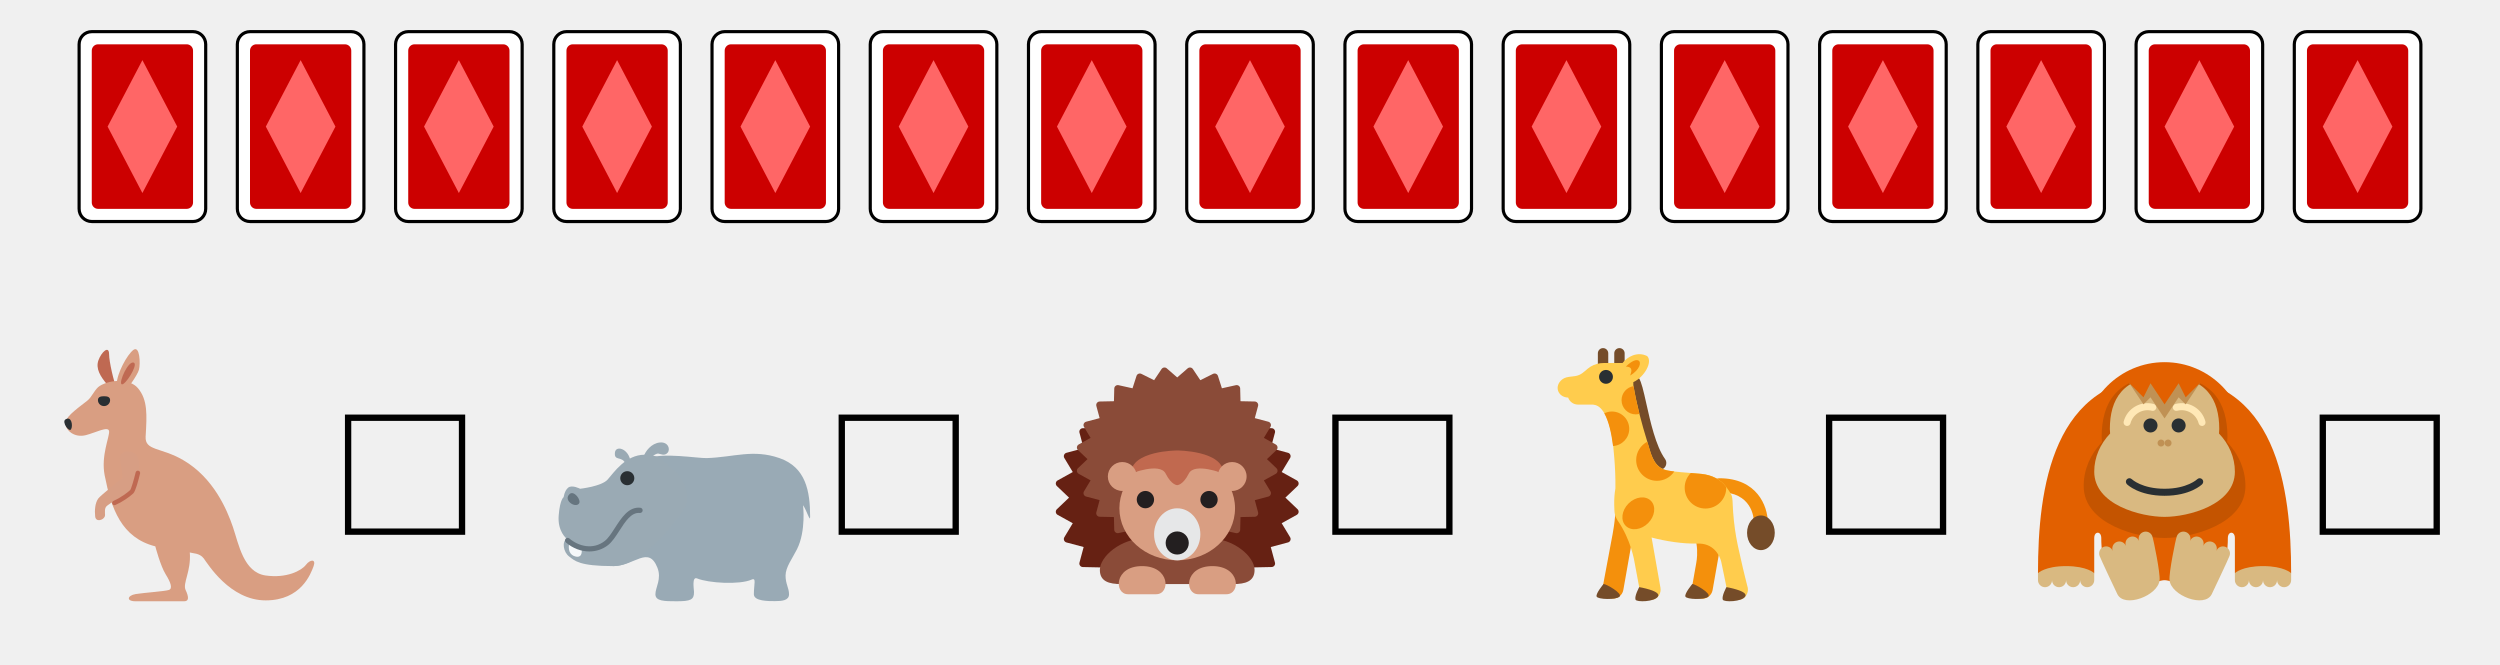
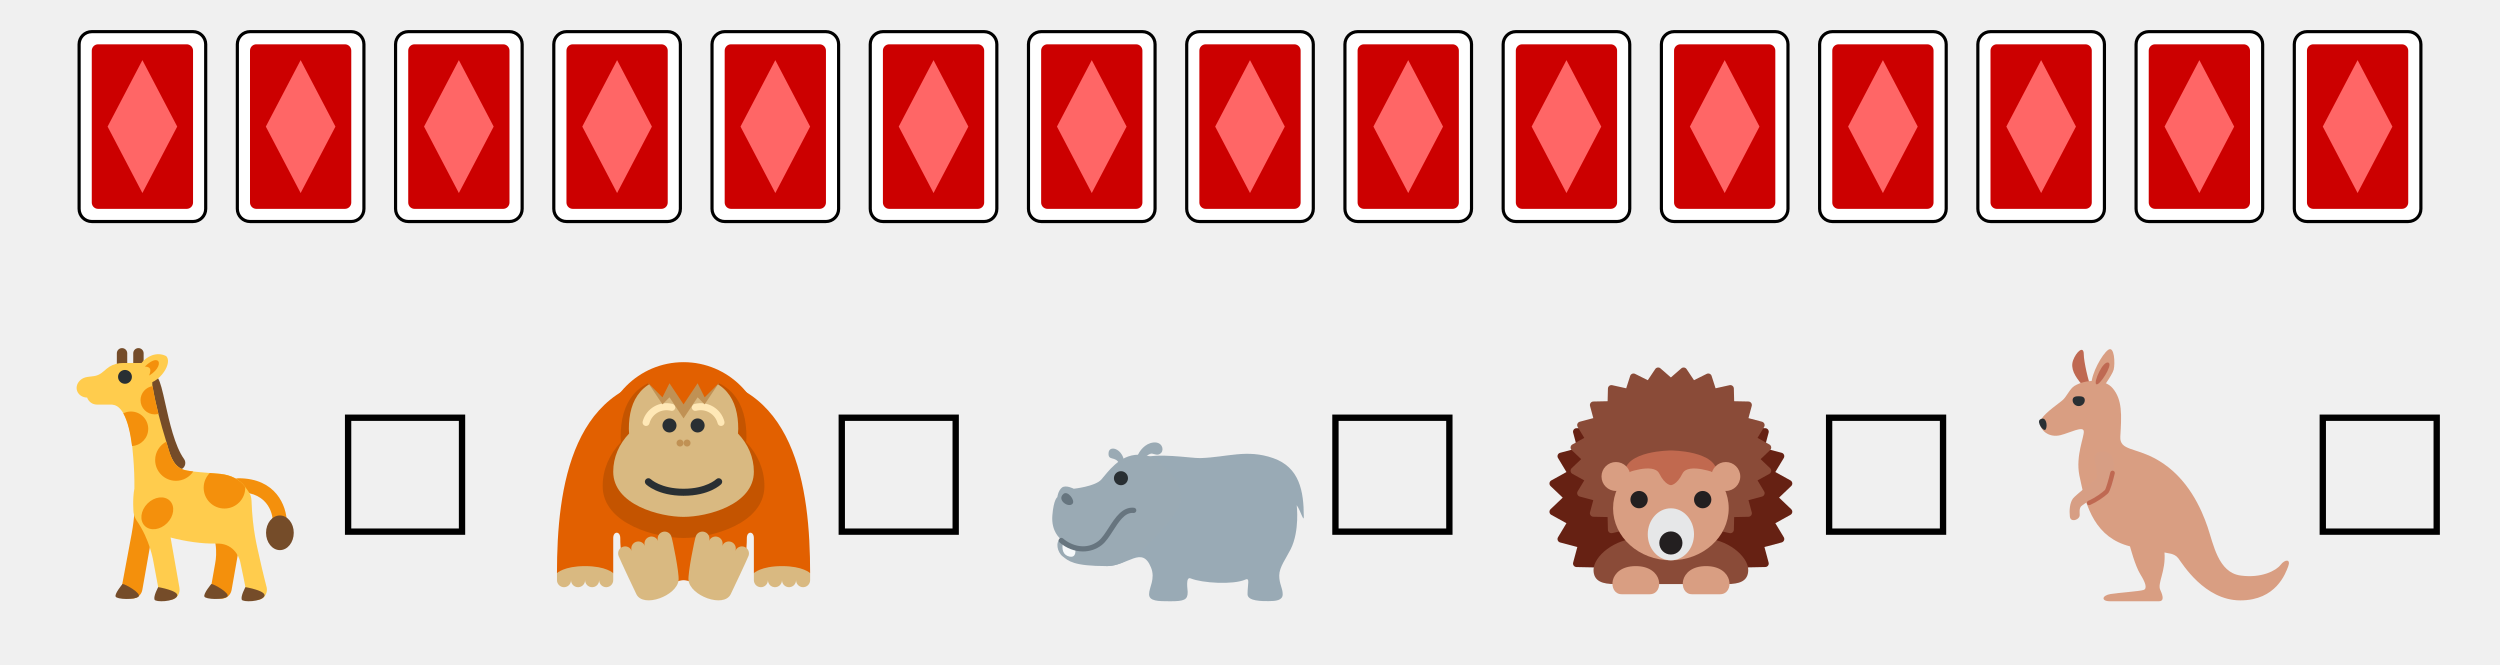
<svg xmlns="http://www.w3.org/2000/svg" width="790.0" height="210.0" viewBox="0 0 790.0 210.0">
  <defs>
</defs>
  <g>
    <g transform="translate(25.0, 10)">
      <rect x="0" y="0" width="40" height="60" rx="4" ry="4" fill="white" stroke="black" stroke-width="1" />
      <rect x="4" y="4" width="32" height="52" rx="2" ry="2" fill="#cc0000" stroke="none" />
      <path d="M20.0,9 L31,30.0 L20.0,51 L9,30.0 Z" fill="#ff6666" />
    </g>
    <g transform="translate(75.0, 10)">
      <rect x="0" y="0" width="40" height="60" rx="4" ry="4" fill="white" stroke="black" stroke-width="1" />
      <rect x="4" y="4" width="32" height="52" rx="2" ry="2" fill="#cc0000" stroke="none" />
      <path d="M20.0,9 L31,30.0 L20.0,51 L9,30.0 Z" fill="#ff6666" />
    </g>
    <g transform="translate(125.0, 10)">
      <rect x="0" y="0" width="40" height="60" rx="4" ry="4" fill="white" stroke="black" stroke-width="1" />
      <rect x="4" y="4" width="32" height="52" rx="2" ry="2" fill="#cc0000" stroke="none" />
      <path d="M20.0,9 L31,30.0 L20.0,51 L9,30.0 Z" fill="#ff6666" />
    </g>
    <g transform="translate(175.0, 10)">
      <rect x="0" y="0" width="40" height="60" rx="4" ry="4" fill="white" stroke="black" stroke-width="1" />
      <rect x="4" y="4" width="32" height="52" rx="2" ry="2" fill="#cc0000" stroke="none" />
      <path d="M20.0,9 L31,30.0 L20.0,51 L9,30.0 Z" fill="#ff6666" />
    </g>
    <g transform="translate(225.0, 10)">
      <rect x="0" y="0" width="40" height="60" rx="4" ry="4" fill="white" stroke="black" stroke-width="1" />
      <rect x="4" y="4" width="32" height="52" rx="2" ry="2" fill="#cc0000" stroke="none" />
      <path d="M20.0,9 L31,30.0 L20.0,51 L9,30.0 Z" fill="#ff6666" />
    </g>
    <g transform="translate(275.0, 10)">
      <rect x="0" y="0" width="40" height="60" rx="4" ry="4" fill="white" stroke="black" stroke-width="1" />
      <rect x="4" y="4" width="32" height="52" rx="2" ry="2" fill="#cc0000" stroke="none" />
      <path d="M20.0,9 L31,30.0 L20.0,51 L9,30.0 Z" fill="#ff6666" />
    </g>
    <g transform="translate(325.0, 10)">
      <rect x="0" y="0" width="40" height="60" rx="4" ry="4" fill="white" stroke="black" stroke-width="1" />
      <rect x="4" y="4" width="32" height="52" rx="2" ry="2" fill="#cc0000" stroke="none" />
      <path d="M20.0,9 L31,30.0 L20.0,51 L9,30.0 Z" fill="#ff6666" />
    </g>
    <g transform="translate(375.0, 10)">
      <rect x="0" y="0" width="40" height="60" rx="4" ry="4" fill="white" stroke="black" stroke-width="1" />
      <rect x="4" y="4" width="32" height="52" rx="2" ry="2" fill="#cc0000" stroke="none" />
      <path d="M20.0,9 L31,30.0 L20.0,51 L9,30.0 Z" fill="#ff6666" />
    </g>
    <g transform="translate(425.0, 10)">
      <rect x="0" y="0" width="40" height="60" rx="4" ry="4" fill="white" stroke="black" stroke-width="1" />
      <rect x="4" y="4" width="32" height="52" rx="2" ry="2" fill="#cc0000" stroke="none" />
      <path d="M20.0,9 L31,30.0 L20.0,51 L9,30.0 Z" fill="#ff6666" />
    </g>
    <g transform="translate(475.0, 10)">
      <rect x="0" y="0" width="40" height="60" rx="4" ry="4" fill="white" stroke="black" stroke-width="1" />
      <rect x="4" y="4" width="32" height="52" rx="2" ry="2" fill="#cc0000" stroke="none" />
      <path d="M20.0,9 L31,30.0 L20.0,51 L9,30.0 Z" fill="#ff6666" />
    </g>
    <g transform="translate(525.0, 10)">
      <rect x="0" y="0" width="40" height="60" rx="4" ry="4" fill="white" stroke="black" stroke-width="1" />
      <rect x="4" y="4" width="32" height="52" rx="2" ry="2" fill="#cc0000" stroke="none" />
      <path d="M20.0,9 L31,30.0 L20.0,51 L9,30.0 Z" fill="#ff6666" />
    </g>
    <g transform="translate(575.0, 10)">
      <rect x="0" y="0" width="40" height="60" rx="4" ry="4" fill="white" stroke="black" stroke-width="1" />
      <rect x="4" y="4" width="32" height="52" rx="2" ry="2" fill="#cc0000" stroke="none" />
      <path d="M20.0,9 L31,30.0 L20.0,51 L9,30.0 Z" fill="#ff6666" />
    </g>
    <g transform="translate(625.0, 10)">
      <rect x="0" y="0" width="40" height="60" rx="4" ry="4" fill="white" stroke="black" stroke-width="1" />
      <rect x="4" y="4" width="32" height="52" rx="2" ry="2" fill="#cc0000" stroke="none" />
      <path d="M20.0,9 L31,30.0 L20.0,51 L9,30.0 Z" fill="#ff6666" />
    </g>
    <g transform="translate(675.0, 10)">
      <rect x="0" y="0" width="40" height="60" rx="4" ry="4" fill="white" stroke="black" stroke-width="1" />
      <rect x="4" y="4" width="32" height="52" rx="2" ry="2" fill="#cc0000" stroke="none" />
      <path d="M20.0,9 L31,30.0 L20.0,51 L9,30.0 Z" fill="#ff6666" />
    </g>
    <g transform="translate(725.0, 10)">
      <rect x="0" y="0" width="40" height="60" rx="4" ry="4" fill="white" stroke="black" stroke-width="1" />
      <rect x="4" y="4" width="32" height="52" rx="2" ry="2" fill="#cc0000" stroke="none" />
      <path d="M20.0,9 L31,30.0 L20.0,51 L9,30.0 Z" fill="#ff6666" />
    </g>
    <g transform="translate(10.0, 100)">
      <g>
        <svg x="10.0" y="10.0" width="80" height="80" viewBox="0 0 36 36">
-           <path fill="#BF6952" d="M6.513.886c0 .984.649 3.926 1.153 5.047s-.505.35-1.442-.771-1.657-2.244-1.225-3.435S6.513-.446 6.513.886z" />
-           <path fill="#D99E82" d="M.314 10.699c-.004.961 1.22 2.097 2.883 1.682 1.333-.332 3.234-1.359 3.316-.561.082.798-1.179 3.471-.629 6.276.93 4.74 2.379 8.873 7.201 10.095 0 0 .723 2.775 1.479 3.986.694 1.111 1.029 2.022.45 2.215-.579.193-3.472.386-4.694.579C9.099 35.164 8.906 36 10.256 36H17.2c.707 0 .643-.643.193-1.607s.805-2.643.598-5.332c.414.14 1.395.067 1.974.838.579.772 3.729 5.976 8.809 5.976s6.43-3.826 6.815-4.855c.386-1.029-.45-1.029-1.093-.193s-2.761 1.931-5.722 1.508c-3.151-.45-3.822-4.465-4.658-6.909-.836-2.443-2.74-6.968-7.044-9.487-3.177-1.859-5.483-1.31-5.363-3.356.178-3.033.325-5.21-1.099-6.892-1.15-1.357-3.851-1.264-5.418-.319-.697.42-1.117 1.595-1.778 2.103C1.428 8.998.317 9.848.314 10.699z" />
-           <path fill="#D79E84" d="M6.042 22.625c-.259.531-.006 1.019-.158 1.355-.225.497-1.254.804-1.35-.032-.097-.836-.021-1.948.45-2.572.322-.427 3.279-2.797 3.408-2.893.129-.096-.354-2.893-.354-2.893s.096-1.125 1.447-.868c1.35.257 1.318 1.415 1.318 2.636s.225 2.443-.386 2.733-4.117 2.003-4.375 2.534z" />
-           <path fill="#292F33" d="M6.657 7.405c0 .465-.387.841-.865.841s-.865-.377-.865-.841.387-.561.865-.561.865.096.865.561z" />
-           <path fill="#D99E82" d="M9.973.255c.912-.665 1.009 1.963.793 2.804S8.891 6.073 8.891 6.073s-1.297.631-1.297-.911S9.108.886 9.973.255z" />
-           <path fill="#BF6952" d="M10.062 2.09c.58.346-1.307 3.303-1.766 3.055-.459-.247.988-3.519 1.766-3.055z" />
-           <path fill="#292F33" d="M.314 10.139c.869-.528 1.081.911.793 1.402-.289.49-1.37-1.052-.793-1.402z" />
-           <path fill="#BF6952" d="M7.274 22.34c-.125 0-.244-.073-.297-.195-.071-.164.004-.354.168-.426 1.066-.464 1.99-1.182 2.367-1.533.15-.182.523-1.447.777-2.511.042-.174.219-.278.39-.24.174.042.281.216.24.39-.223.931-.645 2.536-.966 2.835-.546.508-1.546 1.216-2.55 1.652-.042.019-.086.028-.129.028z" />
-         </svg>
-         <rect x="100.0" y="32.0" width="36.0" height="36.0" fill="none" stroke="black" stroke-width="2" />
-       </g>
-     </g>
-     <g transform="translate(166.0, 100)">
-       <g>
-         <svg x="10.0" y="10.0" width="80" height="80" viewBox="0 0 36 36">
-           <path fill="#99AAB5" d="M13 15.689c1.945-.886 7.032-.006 8.304-.048 3.861-.127 6.58-1.305 10.332 0C35.388 16.946 36 20.327 36 24c0 .816-.465-.9-1.008-1.662 0 0 .451 3.643-.854 6.253-.664 1.328-1.631 2.557-1.631 3.753-.001 1.197.493 1.78.493 2.656 0 .892-1 .98-2 .98-.926 0-3 .02-3-.98 0-1.423.385-2.394-.312-2.083-1.729.771-6.146.5-7.771-.167-.766-.314-.43 1.598-.428 1.932C19.499 35.795 19 36 17 36c-1.741 0-3-.012-3-1s.919-2.179.281-3.781C13 28 11 31 7.999 31 5.031 31 13 15.689 13 15.689z" />
-           <path fill="#9AAAB4" d="M3.29 20s3.045-.326 3.915-1.305c.87-.979 2.556-3.535 5.275-3.535s3.045 1.577 4.024 2.066c.978.49 2.91 3.653 1.496 5.774s-6 8-10 8c-4.84 0-5.485-.764-6.281-1.375-.792-.607-1.051-2.042-.344-2.531 0 0-1.312-1-1.131-3.287.185-2.331.707-2.61.707-2.61s.109-.924.653-1.359C2.148 19.402 3.29 20 3.29 20z" />
-           <path fill="#F5F8FA" d="M2.691 29.65c.629.132.992-.253.777-1.4-.657.047-1.663-.816-1.663-.816-.327 1.268.012 2.032.886 2.216z" />
-           <path fill="#67757F" d="M4.601 28.918c-1.148 0-2.333-.432-3.327-1.279-.157-.135-.176-.371-.042-.528.135-.157.372-.177.529-.042 1.306 1.115 3.371 1.657 5.039.354.497-.388.958-1.104 1.446-1.861.912-1.416 1.945-3.033 3.602-2.862.207.02.357.203.337.409-.02.205-.205.353-.409.337-1.212-.127-2.066 1.226-2.9 2.522-.523.812-1.017 1.58-1.614 2.047-.774.604-1.705.903-2.661.903z" />
-           <path fill="#66757F" d="M1.813 20.74c.611-.543 1.694.891 1.318 1.374-.535.687-2.308-.494-1.318-1.374z" />
-           <circle fill="#292F33" cx="10" cy="18.5" r="1" />
-           <path fill="#9AAAB4" d="M8.238 14.889c.095-1.09 1.794-.653 2.175.979s-.42 1.168-.653.598c-.489-1.197-1.631-.327-1.522-1.577zm4.062.598c.258-.84 1.142-1.958 2.338-2.066 1.196-.109 1.523.979 1.088 1.468-.435.489-.979.163-1.305.109s-1.088.489-1.414.979c-.326.489-.924.217-.707-.49z" />
-         </svg>
-         <rect x="100.0" y="32.0" width="36.0" height="36.0" fill="none" stroke="black" stroke-width="2" />
-       </g>
-     </g>
-     <g transform="translate(322.0, 100)">
-       <g>
-         <svg x="10.0" y="10.0" width="80" height="80" viewBox="0 0 36 36">
-           <path fill="#6D6E71" d="M28.688 20.312C28.688 26.217 23.904 31 18 31c-5.903 0-10.688-4.783-10.688-10.688 0-5.903 4.786-10.689 10.688-10.689 5.904.001 10.688 4.786 10.688 10.689z" />
-           <path fill="#662113" d="M26 33.5H10c-1.665 0-2.479-1.339-2.763-2.31l-2.664-.056c-.153-.003-.297-.077-.389-.2-.092-.122-.123-.281-.083-.43l.594-2.216-2.446-.651c-.152-.041-.276-.15-.335-.296s-.046-.311.035-.445l1.199-1.993-2.156-1.192c-.139-.077-.233-.216-.254-.374-.02-.157.036-.315.151-.426l1.729-1.647-1.729-1.646c-.115-.11-.171-.268-.151-.426.021-.158.115-.297.254-.374l2.156-1.194-1.2-1.994c-.081-.135-.094-.3-.035-.445.059-.146.183-.255.335-.296l2.446-.65-.594-2.218c-.04-.148-.009-.307.083-.43s.236-.196.39-.2l2.575-.053.058-2.302c.004-.149.074-.289.192-.381.118-.092.271-.127.416-.094l2.521.561.717-2.234c.045-.139.148-.251.282-.308.136-.056.288-.051.417.014l2.284 1.139 1.341-2.009c.08-.119.208-.199.35-.218.145-.019.287.024.394.119L18 7.258l1.88-1.636c.109-.094.251-.137.395-.118.143.019.269.099.35.218l1.34 2.009 2.286-1.139c.13-.065.283-.069.417-.014.135.057.237.169.282.308l.716 2.234 2.521-.561c.146-.032.298.002.416.094s.188.232.192.381l.058 2.302 2.574.053c.153.003.297.077.389.2.093.123.123.282.083.43l-.595 2.217 2.449.65c.152.04.276.15.336.296.059.146.046.311-.035.445l-1.201 1.994 2.155 1.194c.14.077.233.216.254.374s-.036.316-.151.426l-1.729 1.646 1.729 1.647c.115.11.172.269.151.426-.021.158-.114.297-.254.374L32.854 24.9l1.2 1.993c.081.135.094.3.035.445-.06.146-.184.255-.335.296l-2.45.651.595 2.216c.04.148.01.307-.082.43-.093.123-.236.197-.39.2l-2.663.056c-.285.974-1.099 2.313-2.764 2.313z" />
-           <path fill="#8A4B38" d="M16.188 28.824c-.022 0-.044-.001-.066-.004-.143-.019-.27-.099-.35-.219l-1.058-1.585-1.805.899c-.131.064-.283.07-.418.014-.134-.057-.237-.169-.282-.309l-.564-1.757-1.99.442c-.148.031-.299-.003-.417-.095s-.188-.231-.192-.381l-.045-1.804-2.029-.043c-.153-.003-.297-.077-.389-.2-.092-.122-.123-.281-.083-.43l.464-1.732-1.92-.51c-.152-.041-.276-.15-.335-.296s-.046-.311.035-.445l.937-1.557-1.688-.934c-.14-.077-.234-.216-.254-.374-.02-.158.036-.316.151-.426l1.352-1.289-1.352-1.287c-.115-.11-.171-.268-.151-.426.021-.158.115-.297.254-.374l1.689-.935-.937-1.558c-.081-.135-.094-.3-.035-.445.059-.146.183-.255.335-.296l1.922-.511-.466-1.732c-.04-.148-.009-.307.083-.43s.236-.196.39-.2l2.029-.042.045-1.805c.004-.149.074-.289.192-.381.117-.092.27-.127.416-.094l1.99.442.564-1.756c.045-.139.148-.251.282-.308.136-.055.287-.051.418.014l1.805.899 1.058-1.584c.08-.119.207-.199.35-.218.144-.021.287.024.395.119L18 4.172l1.484-1.291c.109-.095.253-.138.395-.119.143.019.269.099.35.218l1.057 1.583 1.807-.9c.13-.064.283-.069.417-.013.135.057.237.169.282.308l.562 1.756 1.991-.442c.146-.033.3.002.416.094.118.092.188.232.192.382l.045 1.804 2.028.042c.153.003.297.077.389.2.093.123.123.282.083.43l-.465 1.734 1.924.511c.152.041.276.15.336.296.059.146.046.311-.035.445l-.938 1.558 1.689.935c.14.077.233.216.254.374.021.158-.036.316-.151.426l-1.353 1.287 1.353 1.289c.115.11.172.268.151.426-.021.158-.115.296-.254.374l-1.688.934.938 1.557c.081.135.094.3.035.445-.06.145-.184.255-.335.296l-1.925.512.465 1.732c.04.148.01.307-.082.43-.093.123-.236.197-.39.2l-2.028.043-.045 1.804c-.004.149-.074.289-.192.381-.117.092-.271.126-.416.095l-1.991-.442-.562 1.757c-.045.139-.147.252-.282.309-.134.058-.284.053-.417-.014l-1.806-.899-1.058 1.585c-.08.12-.207.199-.35.219-.142.018-.286-.024-.395-.119L18 27.407l-1.483 1.294c-.092.08-.209.123-.329.123z" />
-           <path fill="#8A4B38" d="M13.5 27.052h9c3.521 0 6.5 2.575 6.5 4.5 0 1.65-1.35 2-3 2H10c-1.65 0-3-.35-3-2 0-1.925 2.99-4.5 6.5-4.5z" />
-           <path fill="#D99E82" d="M26.222 22.779c0 4.088-3.68 7.398-8.222 7.398s-8.222-3.31-8.222-7.398c0-4.087 3.68-7.4 8.222-7.4s8.222 3.313 8.222 7.4z" />
-           <path fill="#E6E7E8" d="M21.289 26.479c0 2.043-1.473 3.699-3.289 3.699s-3.289-1.656-3.289-3.699S16.183 22.78 18 22.78s3.289 1.655 3.289 3.699z" />
-           <path fill="#231F20" d="M19.645 27.711c0 .908-.736 1.645-1.645 1.645s-1.645-.736-1.645-1.645c0-.908.736-1.642 1.645-1.642s1.645.734 1.645 1.642zm-4.934-6.166c0 .682-.552 1.234-1.233 1.234s-1.233-.553-1.233-1.234c0-.68.552-1.232 1.233-1.232.681-.001 1.233.552 1.233 1.232zm9.044 0c0 .682-.552 1.234-1.232 1.234-.682 0-1.233-.553-1.233-1.234 0-.68.552-1.232 1.233-1.232.68-.001 1.232.552 1.232 1.232z" />
-           <path fill="#C1694F" d="M11.422 17.846s4.111-1.644 4.933 0C17.178 19.49 18 19.49 18 19.49v-4.934c0 .001-6.578.001-6.578 3.29zm13.155 0s-4.11-1.644-4.933 0C18.822 19.49 18 19.49 18 19.49v-4.934c0 .001 6.577.001 6.577 3.29z" />
-           <path fill="#D99E82" d="M12.245 18.256c0 1.136-.92 2.056-2.055 2.056-1.136 0-2.056-.92-2.056-2.056 0-1.135.92-2.055 2.056-2.055 1.135 0 2.055.92 2.055 2.055zm15.621 0c0 1.136-.92 2.056-2.056 2.056-1.135 0-2.056-.92-2.056-2.056 0-1.135.921-2.055 2.056-2.055 1.136 0 2.056.92 2.056 2.055zM11 35c-2 0-2-4 2-4s4.062 4 2 4h-4zm10 0c-2 0-2-4 2-4s4.062 4 2 4h-4z" />
-         </svg>
-         <rect x="100.0" y="32.0" width="36.0" height="36.0" fill="none" stroke="black" stroke-width="2" />
-       </g>
-     </g>
-     <g transform="translate(478.0, 100)">
-       <g>
-         <svg x="10.0" y="10.0" width="80" height="80" viewBox="0 0 36 36">
          <path d="M22.217 35.615h-.002c-.804-.142-1.34-.908-1.198-1.712l.59-3.344s.68-3.165-1.076-5.449c1.259-1.171 5.024.085 5.024.085l-1.626 9.221c-.142.804-.908 1.34-1.712 1.199zm-12.692-.021h-.002c-.804-.142-1.34-.908-1.198-1.712l1.312-7.025s.503-2.419.503-4.439c1.142-.439 2.723 2.757 2.723 2.757l-1.626 9.221c-.143.803-.909 1.339-1.712 1.198zm21.277-9.823c-.537 0-.977-.431-.985-.969-.012-.723-.304-4.326-4.925-4.326-.545 0-.985-.441-.985-.985s.441-.985.985-.985c5.363 0 6.858 3.938 6.896 6.264.009.545-.425.993-.969 1.002l-.017-.001z" fill="#F4900C" />
          <g fill="#754C29">
            <path d="M15.226 17.252l-3.46-11.98 1.687-1.02c.369.61.628 1.722 1.054 3.633.569 2.558 1.349 6.06 2.657 7.876.318.442.218 1.058-.224 1.376-.175.126-1.714.115-1.714.115zM7.615 2.71V.739c0-.408.331-.739.739-.739s.739.331.739.739V2.71H7.615zm2.332 0V.739c0-.408.331-.739.739-.739s.739.331.739.739V2.71H9.947z" />
            <ellipse cx="30.802" cy="26.263" rx="1.971" ry="2.464" />
          </g>
          <path fill="#FFCC4D" d="M28.935 34.094s-.647-2.515-.998-4.154c-.332-1.549-1.025-3.981-1.171-8.225-.01-.145-.039-.512-.138-.779-.122-.33-.567-.933-.766-1.203-.777-1.052-2.012-1.691-3.526-1.847-1.283-.132-2.573-.185-3.854-.339-.59-.071-1.1-.156-1.422-.272-1.636-.589-1.962-2.502-2.414-3.965-.8-2.59-1.508-5.225-1.961-7.9l-.036.009.036-.009-.027-.165V4.84c1.567-.714 2.79-2.888 1.971-3.706-1.416-.708-2.827.11-3.513.992-.02-.001-.039-.006-.059-.006H8.459c-.655 0-1.304.16-1.872.51-.584.359-.986.907-1.633 1.19-.786.344-1.721.093-2.417.64-1.189.933-.625 2.525.854 2.578.201.577.745.993 1.39.993h2.106c.055.011.108.021.173.029.604.071 1.088.525 1.477 1.215 1.047 1.856 1.244 4.244 1.415 6.324.119 1.448.177 2.906.158 4.36-.293 1.566-.12 3.377-.12 3.377.044.419.186.777.394 1.095l-.01.011c1.99 2.81 2.449 5.97 2.449 5.97l.784 4.193c.142.804.908 1.341 1.713 1.199.804-.142 1.341-.908 1.199-1.712l-1.262-7.159c1.977.534 4.609.932 6.449.852 0 .006-.003.014-.002.02 2.371-.146 3.26 1.73 3.454 2.576.194.846.868 4.228.868 4.228.142.804.909 1.341 1.712 1.199.802-.143 1.339-.91 1.197-1.714z" />
          <path fill="#F4900C" d="M11.975 22.1c-.985.985-1.16 2.408-.391 3.178.77.77 2.193.595 3.178-.391s1.16-2.408.391-3.178c-.77-.77-2.193-.595-3.178.391zm1.088-6.185c0 1.633 1.324 2.956 2.956 2.956 1.029 0 1.933-.526 2.462-1.323-.59-.071-1.1-.156-1.422-.272-1.564-.563-1.872-2.237-2.253-3.441-.057-.179-.108-.349-.162-.523-.935.496-1.581 1.469-1.581 2.603zm-.986-4.434c0-1.361-1.103-2.464-2.464-2.464-.388 0-.75.098-1.077.257.635 1.126 1.015 2.885 1.242 4.653 1.282-.086 2.299-1.142 2.299-2.446zm-1.093-4.079c0 1.118.906 2.023 2.023 2.023.182 0 .355-.032.523-.077-.449-1.787-.709-3.122-.847-3.937-.961.156-1.699.985-1.699 1.991zm8.977 12.456c0 1.633 1.324 2.956 2.956 2.956 1.633 0 2.956-1.324 2.956-2.956 0-.043-.011-.082-.013-.124-.777-1.052-2.012-1.691-3.526-1.847-.457-.047-.972-.088-1.499-.128-.538.536-.874 1.277-.874 2.099zM11.598 2.613c.505-.483 1.317-1.089 1.778-.856.461.233.258 1.273-1.166 2.151.113-.439.551-1.215-.612-1.295z" />
          <circle fill="#292F33" cx="8.772" cy="4.09" r=".985" />
          <path d="M21.047 33.545s-1.142 1.351-.985 1.781 2.741.491 3.249.022-1.951-1.842-2.264-1.803zm-12.623 0s-1.142 1.351-.985 1.781c.156.43 2.741.491 3.249.022s-1.951-1.842-2.264-1.803zm4.547 2.22c.136.391 2.766.329 3.205-.461.439-.79-2.678-1.317-2.678-1.317s-.703 1.273-.527 1.778zm12.404 0c.136.391 2.766.329 3.205-.461.439-.79-2.678-1.317-2.678-1.317s-.703 1.273-.527 1.778z" fill="#754C29" />
        </svg>
        <rect x="100.0" y="32.0" width="36.0" height="36.0" fill="none" stroke="black" stroke-width="2" />
      </g>
    </g>
-     <g transform="translate(634.0, 100)">
+     <g transform="translate(166.0, 100)">
      <g>
        <svg x="10.0" y="10.0" width="80" height="80" viewBox="0 0 36 36">
          <path fill="#E26000" d="M36 32c0-12-2-28-18-28S0 20 0 32h8v-5c0-1 1-1 1 0 0 7 4 6 4 6l2 2 1-1c0-.552 1.448-1 2-1s2 .448 2 1l1 1 2-2s4 1 4-6c0-1 1-1 1 0v5h8z" />
          <circle fill="#E26000" cx="18" cy="13.5" r="11.5" />
          <path fill="#D9B981" d="M32 31c-3 0-4 1-4 1v1c0 .552.448 1 1 1s1-.448 1-1c0 .552.448 1 1 1s1-.448 1-1c0 .552.448 1 1 1s1-.448 1-1c0 .552.448 1 1 1s1-.448 1-1v-1s-1-1-4-1zM4 31c-3 0-4 1-4 1v1c0 .552.448 1 1 1s1-.448 1-1c0 .552.448 1 1 1s1-.448 1-1c0 .552.448 1 1 1s1-.448 1-1c0 .552.448 1 1 1s1-.448 1-1v-1s-1-1-4-1z" />
          <path fill="#C45400" d="M6.5 19.607C6.5 25.051 14.167 27 18 27s11.5-1.949 11.5-7.393c0-2.366-.974-4.536-2.595-6.235.023-.244.04-.491.04-.747C26.944 7.862 24.9 4 18 4s-8.944 3.862-8.944 8.625c0 .256.017.503.04.747C7.474 15.071 6.5 17.241 6.5 19.607z" />
          <path fill="#D9B981" d="M8 17.571C8 22.305 14.667 24 18 24s10-1.695 10-6.429c0-2.057-.847-3.944-2.257-5.422.02-.212.035-.427.035-.65C25.778 7.358 24 4 18 4s-7.778 3.358-7.778 7.5c0 .223.015.438.035.65C8.847 13.627 8 15.514 8 17.571z" />
          <circle fill="#292F33" cx="16" cy="11" r="1" />
          <circle fill="#292F33" cx="20" cy="11" r="1" />
          <path fill="#FFE8B6" d="M12.67 11.073c-.042 0-.084-.005-.127-.016-.267-.07-.427-.343-.357-.61.488-1.867 2.405-2.988 4.271-2.503.267.07.427.343.357.61-.07.267-.343.424-.61.357-1.332-.347-2.702.455-3.05 1.788-.059.225-.262.374-.484.374zm10.66 0c-.223 0-.425-.149-.483-.374-.169-.646-.579-1.188-1.155-1.525-.576-.339-1.249-.432-1.896-.262-.269.069-.54-.091-.609-.357-.07-.268.09-.541.357-.61.901-.236 1.846-.106 2.653.367.807.473 1.381 1.231 1.616 2.136.07.267-.09.54-.357.61-.042.009-.085.015-.126.015z" />
          <path fill="#C09154" d="M13 5l2 3 1-1 2 3 2-3 1 1 2-3s-2-1-5-1-5 1-5 1z" />
          <path fill="#E26000" d="M13 5l2 2 1-2 2 3 2-3 1 2 2-2s-2-2-5-2-5 2-5 2z" />
          <circle fill="#C09154" cx="17.5" cy="13.5" r=".5" />
          <circle fill="#C09154" cx="18.5" cy="13.5" r=".5" />
          <path fill="#292F33" d="M18 21c-3.665 0-5.286-1.579-5.354-1.646-.195-.195-.195-.512 0-.707.195-.194.51-.195.705-.002C13.365 18.658 14.783 20 18 20c3.218 0 4.635-1.342 4.648-1.356.197-.191.514-.189.706.006.193.195.193.509-.001.703C23.286 19.421 21.665 21 18 21z" />
          <path fill="#D9B981" d="M17.295 33c-.235 2.224-5 4-6 2-.247-.494-2.341-4.936-2.535-5.453-.194-.517.068-1.094.586-1.287s1.094.068 1.287.586c-.194-.517.068-1.094.586-1.287.517-.194 1.094.068 1.287.586-.194-.517.068-1.094.586-1.287.517-.194 1.094.068 1.287.586-.194-.517.068-1.094.586-1.287s1.094.068 1.287.586c.193.514 1.148 5.263 1.043 6.257zm1.41 0c.235 2.224 5 4 6 2 .247-.494 2.341-4.936 2.535-5.453.194-.517-.068-1.094-.586-1.287s-1.094.068-1.287.586c.194-.517-.068-1.094-.586-1.287-.517-.194-1.094.068-1.287.586.194-.517-.068-1.094-.586-1.287-.517-.194-1.094.068-1.287.586.194-.517-.068-1.094-.586-1.287s-1.094.068-1.287.586c-.193.514-1.148 5.263-1.043 6.257z" />
        </svg>
        <rect x="100.0" y="32.0" width="36.0" height="36.0" fill="none" stroke="black" stroke-width="2" />
      </g>
    </g>
+     <g transform="translate(322.0, 100)">
+       <g>
+         <svg x="10.0" y="10.0" width="80" height="80" viewBox="0 0 36 36">
+           <path fill="#99AAB5" d="M13 15.689c1.945-.886 7.032-.006 8.304-.048 3.861-.127 6.58-1.305 10.332 0C35.388 16.946 36 20.327 36 24c0 .816-.465-.9-1.008-1.662 0 0 .451 3.643-.854 6.253-.664 1.328-1.631 2.557-1.631 3.753-.001 1.197.493 1.78.493 2.656 0 .892-1 .98-2 .98-.926 0-3 .02-3-.98 0-1.423.385-2.394-.312-2.083-1.729.771-6.146.5-7.771-.167-.766-.314-.43 1.598-.428 1.932C19.499 35.795 19 36 17 36c-1.741 0-3-.012-3-1s.919-2.179.281-3.781C13 28 11 31 7.999 31 5.031 31 13 15.689 13 15.689z" />
+           <path fill="#9AAAB4" d="M3.29 20s3.045-.326 3.915-1.305c.87-.979 2.556-3.535 5.275-3.535s3.045 1.577 4.024 2.066c.978.49 2.91 3.653 1.496 5.774s-6 8-10 8c-4.84 0-5.485-.764-6.281-1.375-.792-.607-1.051-2.042-.344-2.531 0 0-1.312-1-1.131-3.287.185-2.331.707-2.61.707-2.61s.109-.924.653-1.359C2.148 19.402 3.29 20 3.29 20z" />
+           <path fill="#F5F8FA" d="M2.691 29.65c.629.132.992-.253.777-1.4-.657.047-1.663-.816-1.663-.816-.327 1.268.012 2.032.886 2.216z" />
+           <path fill="#67757F" d="M4.601 28.918c-1.148 0-2.333-.432-3.327-1.279-.157-.135-.176-.371-.042-.528.135-.157.372-.177.529-.042 1.306 1.115 3.371 1.657 5.039.354.497-.388.958-1.104 1.446-1.861.912-1.416 1.945-3.033 3.602-2.862.207.02.357.203.337.409-.02.205-.205.353-.409.337-1.212-.127-2.066 1.226-2.9 2.522-.523.812-1.017 1.58-1.614 2.047-.774.604-1.705.903-2.661.903z" />
+           <path fill="#66757F" d="M1.813 20.74c.611-.543 1.694.891 1.318 1.374-.535.687-2.308-.494-1.318-1.374z" />
+           <circle fill="#292F33" cx="10" cy="18.5" r="1" />
+           <path fill="#9AAAB4" d="M8.238 14.889c.095-1.09 1.794-.653 2.175.979s-.42 1.168-.653.598c-.489-1.197-1.631-.327-1.522-1.577zm4.062.598c.258-.84 1.142-1.958 2.338-2.066 1.196-.109 1.523.979 1.088 1.468-.435.489-.979.163-1.305.109s-1.088.489-1.414.979c-.326.489-.924.217-.707-.49z" />
+         </svg>
+         <rect x="100.0" y="32.0" width="36.0" height="36.0" fill="none" stroke="black" stroke-width="2" />
+       </g>
+     </g>
+     <g transform="translate(478.0, 100)">
+       <g>
+         <svg x="10.0" y="10.0" width="80" height="80" viewBox="0 0 36 36">
+           <path fill="#6D6E71" d="M28.688 20.312C28.688 26.217 23.904 31 18 31c-5.903 0-10.688-4.783-10.688-10.688 0-5.903 4.786-10.689 10.688-10.689 5.904.001 10.688 4.786 10.688 10.689z" />
+           <path fill="#662113" d="M26 33.5H10c-1.665 0-2.479-1.339-2.763-2.31l-2.664-.056c-.153-.003-.297-.077-.389-.2-.092-.122-.123-.281-.083-.43l.594-2.216-2.446-.651c-.152-.041-.276-.15-.335-.296s-.046-.311.035-.445l1.199-1.993-2.156-1.192c-.139-.077-.233-.216-.254-.374-.02-.157.036-.315.151-.426l1.729-1.647-1.729-1.646c-.115-.11-.171-.268-.151-.426.021-.158.115-.297.254-.374l2.156-1.194-1.2-1.994c-.081-.135-.094-.3-.035-.445.059-.146.183-.255.335-.296l2.446-.65-.594-2.218c-.04-.148-.009-.307.083-.43s.236-.196.39-.2l2.575-.053.058-2.302c.004-.149.074-.289.192-.381.118-.092.271-.127.416-.094l2.521.561.717-2.234c.045-.139.148-.251.282-.308.136-.056.288-.051.417.014l2.284 1.139 1.341-2.009c.08-.119.208-.199.35-.218.145-.019.287.024.394.119L18 7.258l1.88-1.636c.109-.094.251-.137.395-.118.143.019.269.099.35.218l1.34 2.009 2.286-1.139c.13-.065.283-.069.417-.014.135.057.237.169.282.308l.716 2.234 2.521-.561c.146-.032.298.002.416.094s.188.232.192.381l.058 2.302 2.574.053c.153.003.297.077.389.2.093.123.123.282.083.43l-.595 2.217 2.449.65c.152.04.276.15.336.296.059.146.046.311-.035.445l-1.201 1.994 2.155 1.194c.14.077.233.216.254.374s-.036.316-.151.426l-1.729 1.646 1.729 1.647c.115.11.172.269.151.426-.021.158-.114.297-.254.374L32.854 24.9l1.2 1.993c.081.135.094.3.035.445-.06.146-.184.255-.335.296l-2.45.651.595 2.216c.04.148.01.307-.082.43-.093.123-.236.197-.39.2l-2.663.056c-.285.974-1.099 2.313-2.764 2.313z" />
+           <path fill="#8A4B38" d="M16.188 28.824c-.022 0-.044-.001-.066-.004-.143-.019-.27-.099-.35-.219l-1.058-1.585-1.805.899c-.131.064-.283.07-.418.014-.134-.057-.237-.169-.282-.309l-.564-1.757-1.99.442c-.148.031-.299-.003-.417-.095s-.188-.231-.192-.381l-.045-1.804-2.029-.043c-.153-.003-.297-.077-.389-.2-.092-.122-.123-.281-.083-.43l.464-1.732-1.92-.51c-.152-.041-.276-.15-.335-.296s-.046-.311.035-.445l.937-1.557-1.688-.934c-.14-.077-.234-.216-.254-.374-.02-.158.036-.316.151-.426l1.352-1.289-1.352-1.287c-.115-.11-.171-.268-.151-.426.021-.158.115-.297.254-.374l1.689-.935-.937-1.558c-.081-.135-.094-.3-.035-.445.059-.146.183-.255.335-.296l1.922-.511-.466-1.732c-.04-.148-.009-.307.083-.43s.236-.196.39-.2l2.029-.042.045-1.805c.004-.149.074-.289.192-.381.117-.092.27-.127.416-.094l1.99.442.564-1.756c.045-.139.148-.251.282-.308.136-.055.287-.051.418.014l1.805.899 1.058-1.584c.08-.119.207-.199.35-.218.144-.021.287.024.395.119L18 4.172l1.484-1.291c.109-.095.253-.138.395-.119.143.019.269.099.35.218l1.057 1.583 1.807-.9c.13-.064.283-.069.417-.013.135.057.237.169.282.308l.562 1.756 1.991-.442c.146-.033.3.002.416.094.118.092.188.232.192.382l.045 1.804 2.028.042c.153.003.297.077.389.2.093.123.123.282.083.43l-.465 1.734 1.924.511c.152.041.276.15.336.296.059.146.046.311-.035.445l-.938 1.558 1.689.935c.14.077.233.216.254.374.021.158-.036.316-.151.426l-1.353 1.287 1.353 1.289c.115.11.172.268.151.426-.021.158-.115.296-.254.374l-1.688.934.938 1.557c.081.135.094.3.035.445-.06.145-.184.255-.335.296l-1.925.512.465 1.732c.04.148.01.307-.082.43-.093.123-.236.197-.39.2l-2.028.043-.045 1.804c-.004.149-.074.289-.192.381-.117.092-.271.126-.416.095l-1.991-.442-.562 1.757c-.045.139-.147.252-.282.309-.134.058-.284.053-.417-.014l-1.806-.899-1.058 1.585c-.08.12-.207.199-.35.219-.142.018-.286-.024-.395-.119L18 27.407l-1.483 1.294c-.092.08-.209.123-.329.123z" />
+           <path fill="#8A4B38" d="M13.5 27.052h9c3.521 0 6.5 2.575 6.5 4.5 0 1.65-1.35 2-3 2H10c-1.65 0-3-.35-3-2 0-1.925 2.99-4.5 6.5-4.5z" />
+           <path fill="#D99E82" d="M26.222 22.779c0 4.088-3.68 7.398-8.222 7.398s-8.222-3.31-8.222-7.398c0-4.087 3.68-7.4 8.222-7.4s8.222 3.313 8.222 7.4z" />
+           <path fill="#E6E7E8" d="M21.289 26.479c0 2.043-1.473 3.699-3.289 3.699s-3.289-1.656-3.289-3.699S16.183 22.78 18 22.78s3.289 1.655 3.289 3.699z" />
+           <path fill="#231F20" d="M19.645 27.711c0 .908-.736 1.645-1.645 1.645s-1.645-.736-1.645-1.645c0-.908.736-1.642 1.645-1.642s1.645.734 1.645 1.642zm-4.934-6.166c0 .682-.552 1.234-1.233 1.234s-1.233-.553-1.233-1.234c0-.68.552-1.232 1.233-1.232.681-.001 1.233.552 1.233 1.232zm9.044 0c0 .682-.552 1.234-1.232 1.234-.682 0-1.233-.553-1.233-1.234 0-.68.552-1.232 1.233-1.232.68-.001 1.232.552 1.232 1.232z" />
+           <path fill="#C1694F" d="M11.422 17.846s4.111-1.644 4.933 0C17.178 19.49 18 19.49 18 19.49v-4.934c0 .001-6.578.001-6.578 3.29zm13.155 0s-4.11-1.644-4.933 0C18.822 19.49 18 19.49 18 19.49v-4.934c0 .001 6.577.001 6.577 3.29z" />
+           <path fill="#D99E82" d="M12.245 18.256c0 1.136-.92 2.056-2.055 2.056-1.136 0-2.056-.92-2.056-2.056 0-1.135.92-2.055 2.056-2.055 1.135 0 2.055.92 2.055 2.055zm15.621 0c0 1.136-.92 2.056-2.056 2.056-1.135 0-2.056-.92-2.056-2.056 0-1.135.921-2.055 2.056-2.055 1.136 0 2.056.92 2.056 2.055zM11 35c-2 0-2-4 2-4s4.062 4 2 4h-4zm10 0c-2 0-2-4 2-4s4.062 4 2 4h-4z" />
+         </svg>
+         <rect x="100.0" y="32.0" width="36.0" height="36.0" fill="none" stroke="black" stroke-width="2" />
+       </g>
+     </g>
+     <g transform="translate(634.0, 100)">
+       <g>
+         <svg x="10.0" y="10.0" width="80" height="80" viewBox="0 0 36 36">
+           <path fill="#BF6952" d="M6.513.886c0 .984.649 3.926 1.153 5.047s-.505.35-1.442-.771-1.657-2.244-1.225-3.435S6.513-.446 6.513.886z" />
+           <path fill="#D99E82" d="M.314 10.699c-.004.961 1.22 2.097 2.883 1.682 1.333-.332 3.234-1.359 3.316-.561.082.798-1.179 3.471-.629 6.276.93 4.74 2.379 8.873 7.201 10.095 0 0 .723 2.775 1.479 3.986.694 1.111 1.029 2.022.45 2.215-.579.193-3.472.386-4.694.579C9.099 35.164 8.906 36 10.256 36H17.2c.707 0 .643-.643.193-1.607s.805-2.643.598-5.332c.414.14 1.395.067 1.974.838.579.772 3.729 5.976 8.809 5.976s6.43-3.826 6.815-4.855c.386-1.029-.45-1.029-1.093-.193s-2.761 1.931-5.722 1.508c-3.151-.45-3.822-4.465-4.658-6.909-.836-2.443-2.74-6.968-7.044-9.487-3.177-1.859-5.483-1.31-5.363-3.356.178-3.033.325-5.21-1.099-6.892-1.15-1.357-3.851-1.264-5.418-.319-.697.42-1.117 1.595-1.778 2.103C1.428 8.998.317 9.848.314 10.699z" />
+           <path fill="#D79E84" d="M6.042 22.625c-.259.531-.006 1.019-.158 1.355-.225.497-1.254.804-1.35-.032-.097-.836-.021-1.948.45-2.572.322-.427 3.279-2.797 3.408-2.893.129-.096-.354-2.893-.354-2.893s.096-1.125 1.447-.868c1.35.257 1.318 1.415 1.318 2.636s.225 2.443-.386 2.733-4.117 2.003-4.375 2.534z" />
+           <path fill="#292F33" d="M6.657 7.405c0 .465-.387.841-.865.841s-.865-.377-.865-.841.387-.561.865-.561.865.096.865.561z" />
+           <path fill="#D99E82" d="M9.973.255c.912-.665 1.009 1.963.793 2.804S8.891 6.073 8.891 6.073s-1.297.631-1.297-.911S9.108.886 9.973.255z" />
+           <path fill="#BF6952" d="M10.062 2.09c.58.346-1.307 3.303-1.766 3.055-.459-.247.988-3.519 1.766-3.055z" />
+           <path fill="#292F33" d="M.314 10.139c.869-.528 1.081.911.793 1.402-.289.49-1.37-1.052-.793-1.402z" />
+           <path fill="#BF6952" d="M7.274 22.34c-.125 0-.244-.073-.297-.195-.071-.164.004-.354.168-.426 1.066-.464 1.99-1.182 2.367-1.533.15-.182.523-1.447.777-2.511.042-.174.219-.278.39-.24.174.042.281.216.24.39-.223.931-.645 2.536-.966 2.835-.546.508-1.546 1.216-2.55 1.652-.042.019-.086.028-.129.028z" />
+         </svg>
+         <rect x="100.0" y="32.0" width="36.0" height="36.0" fill="none" stroke="black" stroke-width="2" />
+       </g>
+     </g>
  </g>
</svg>
